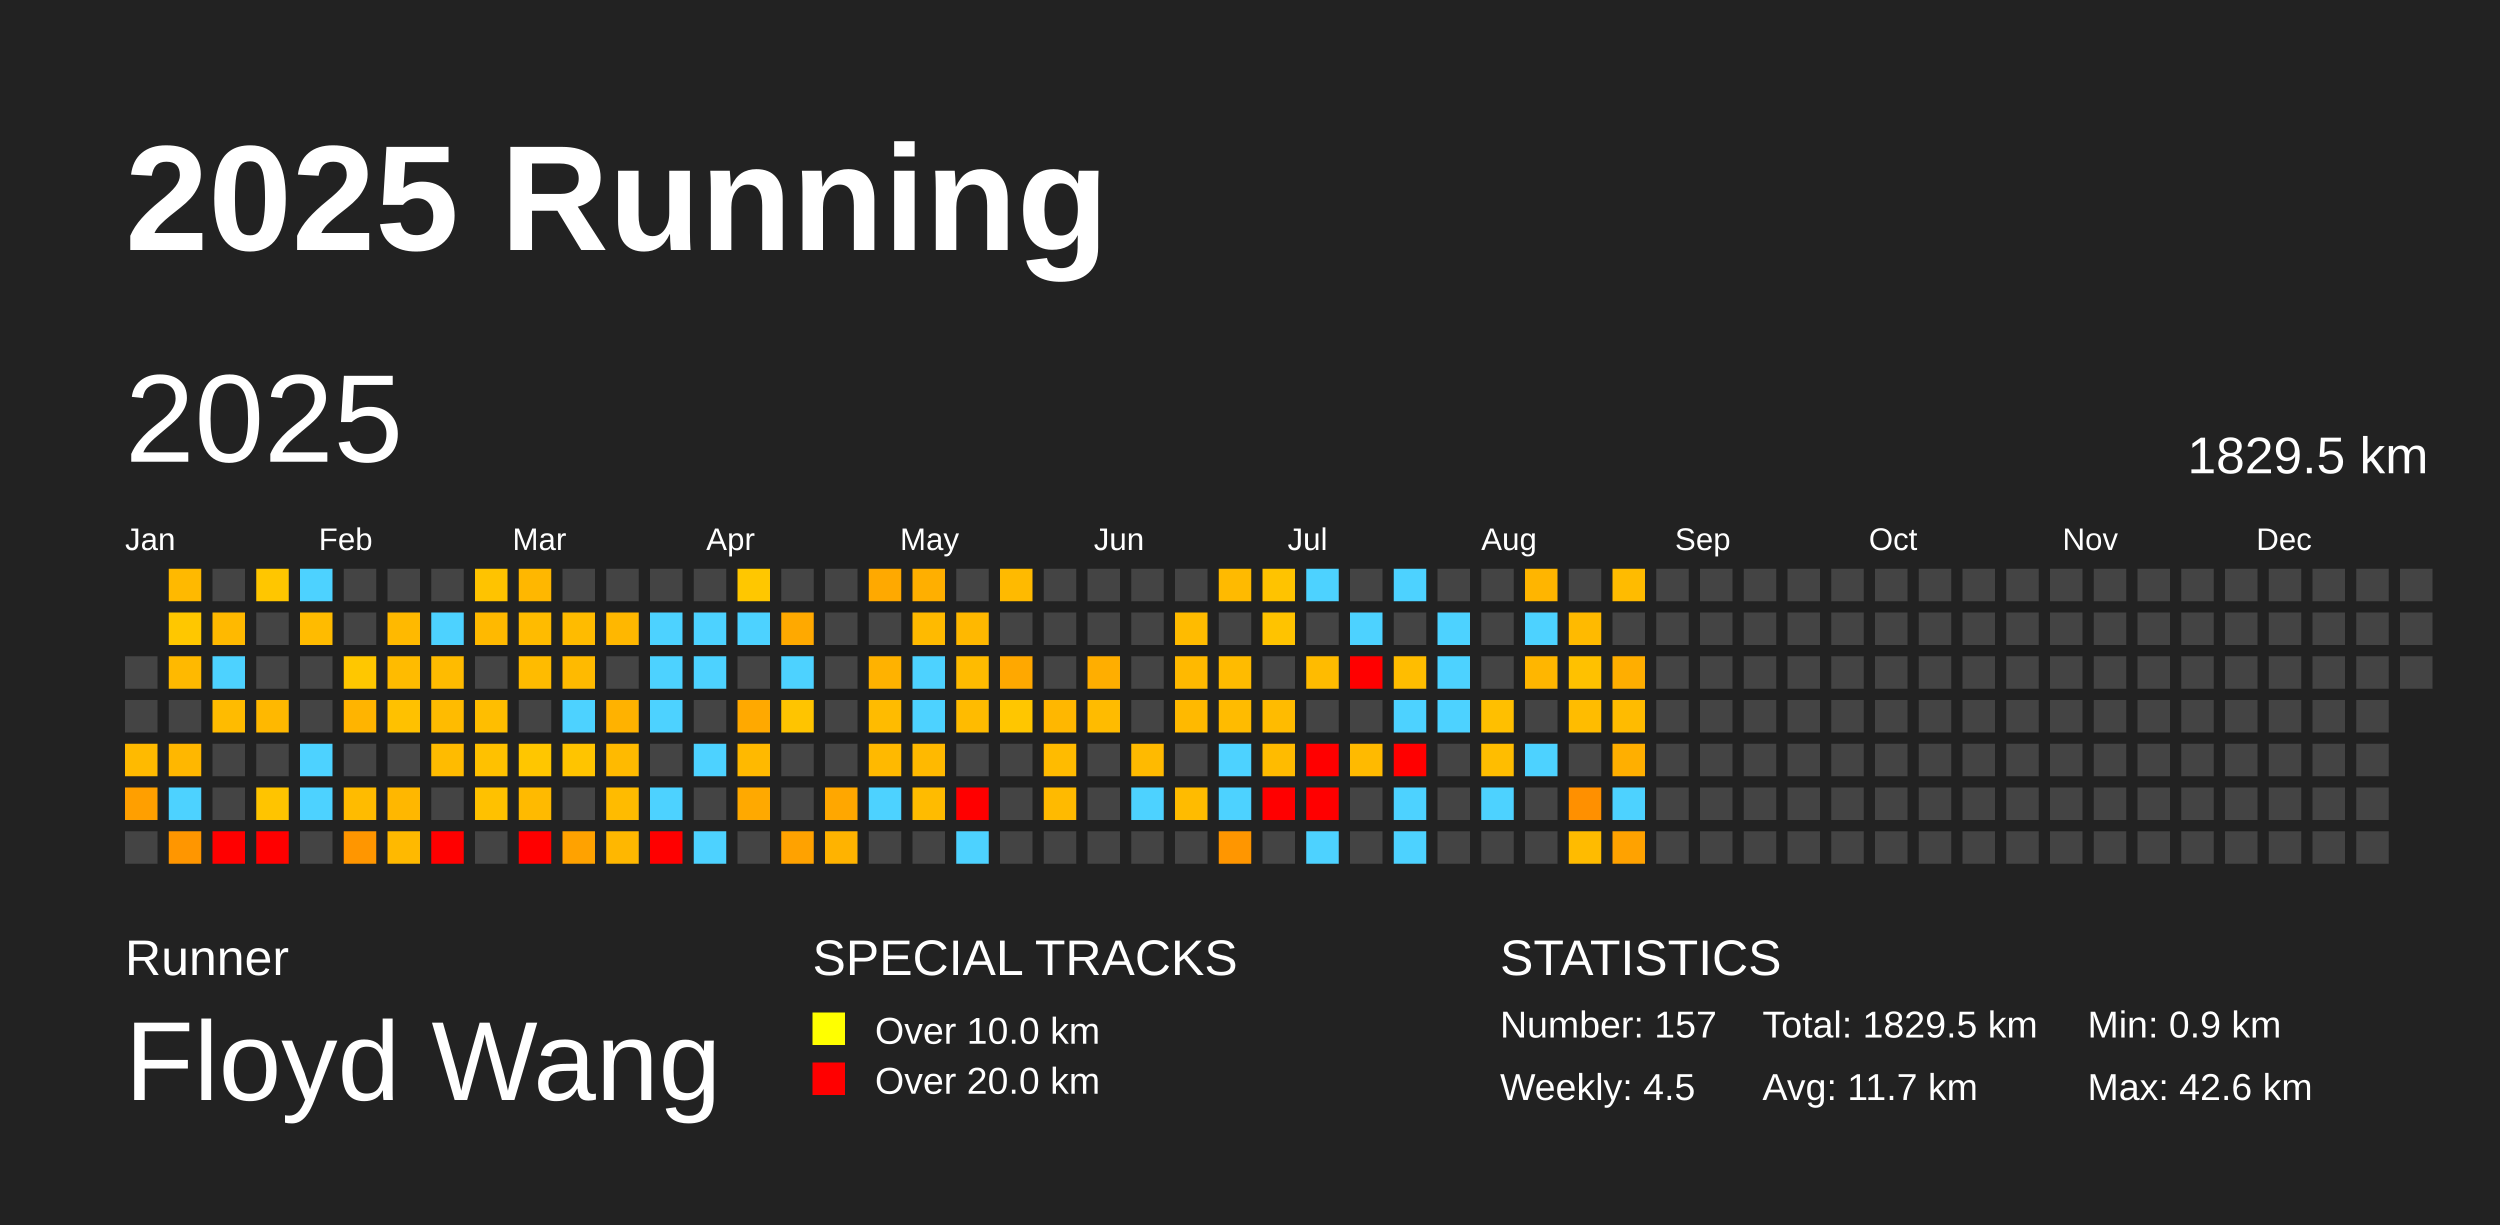
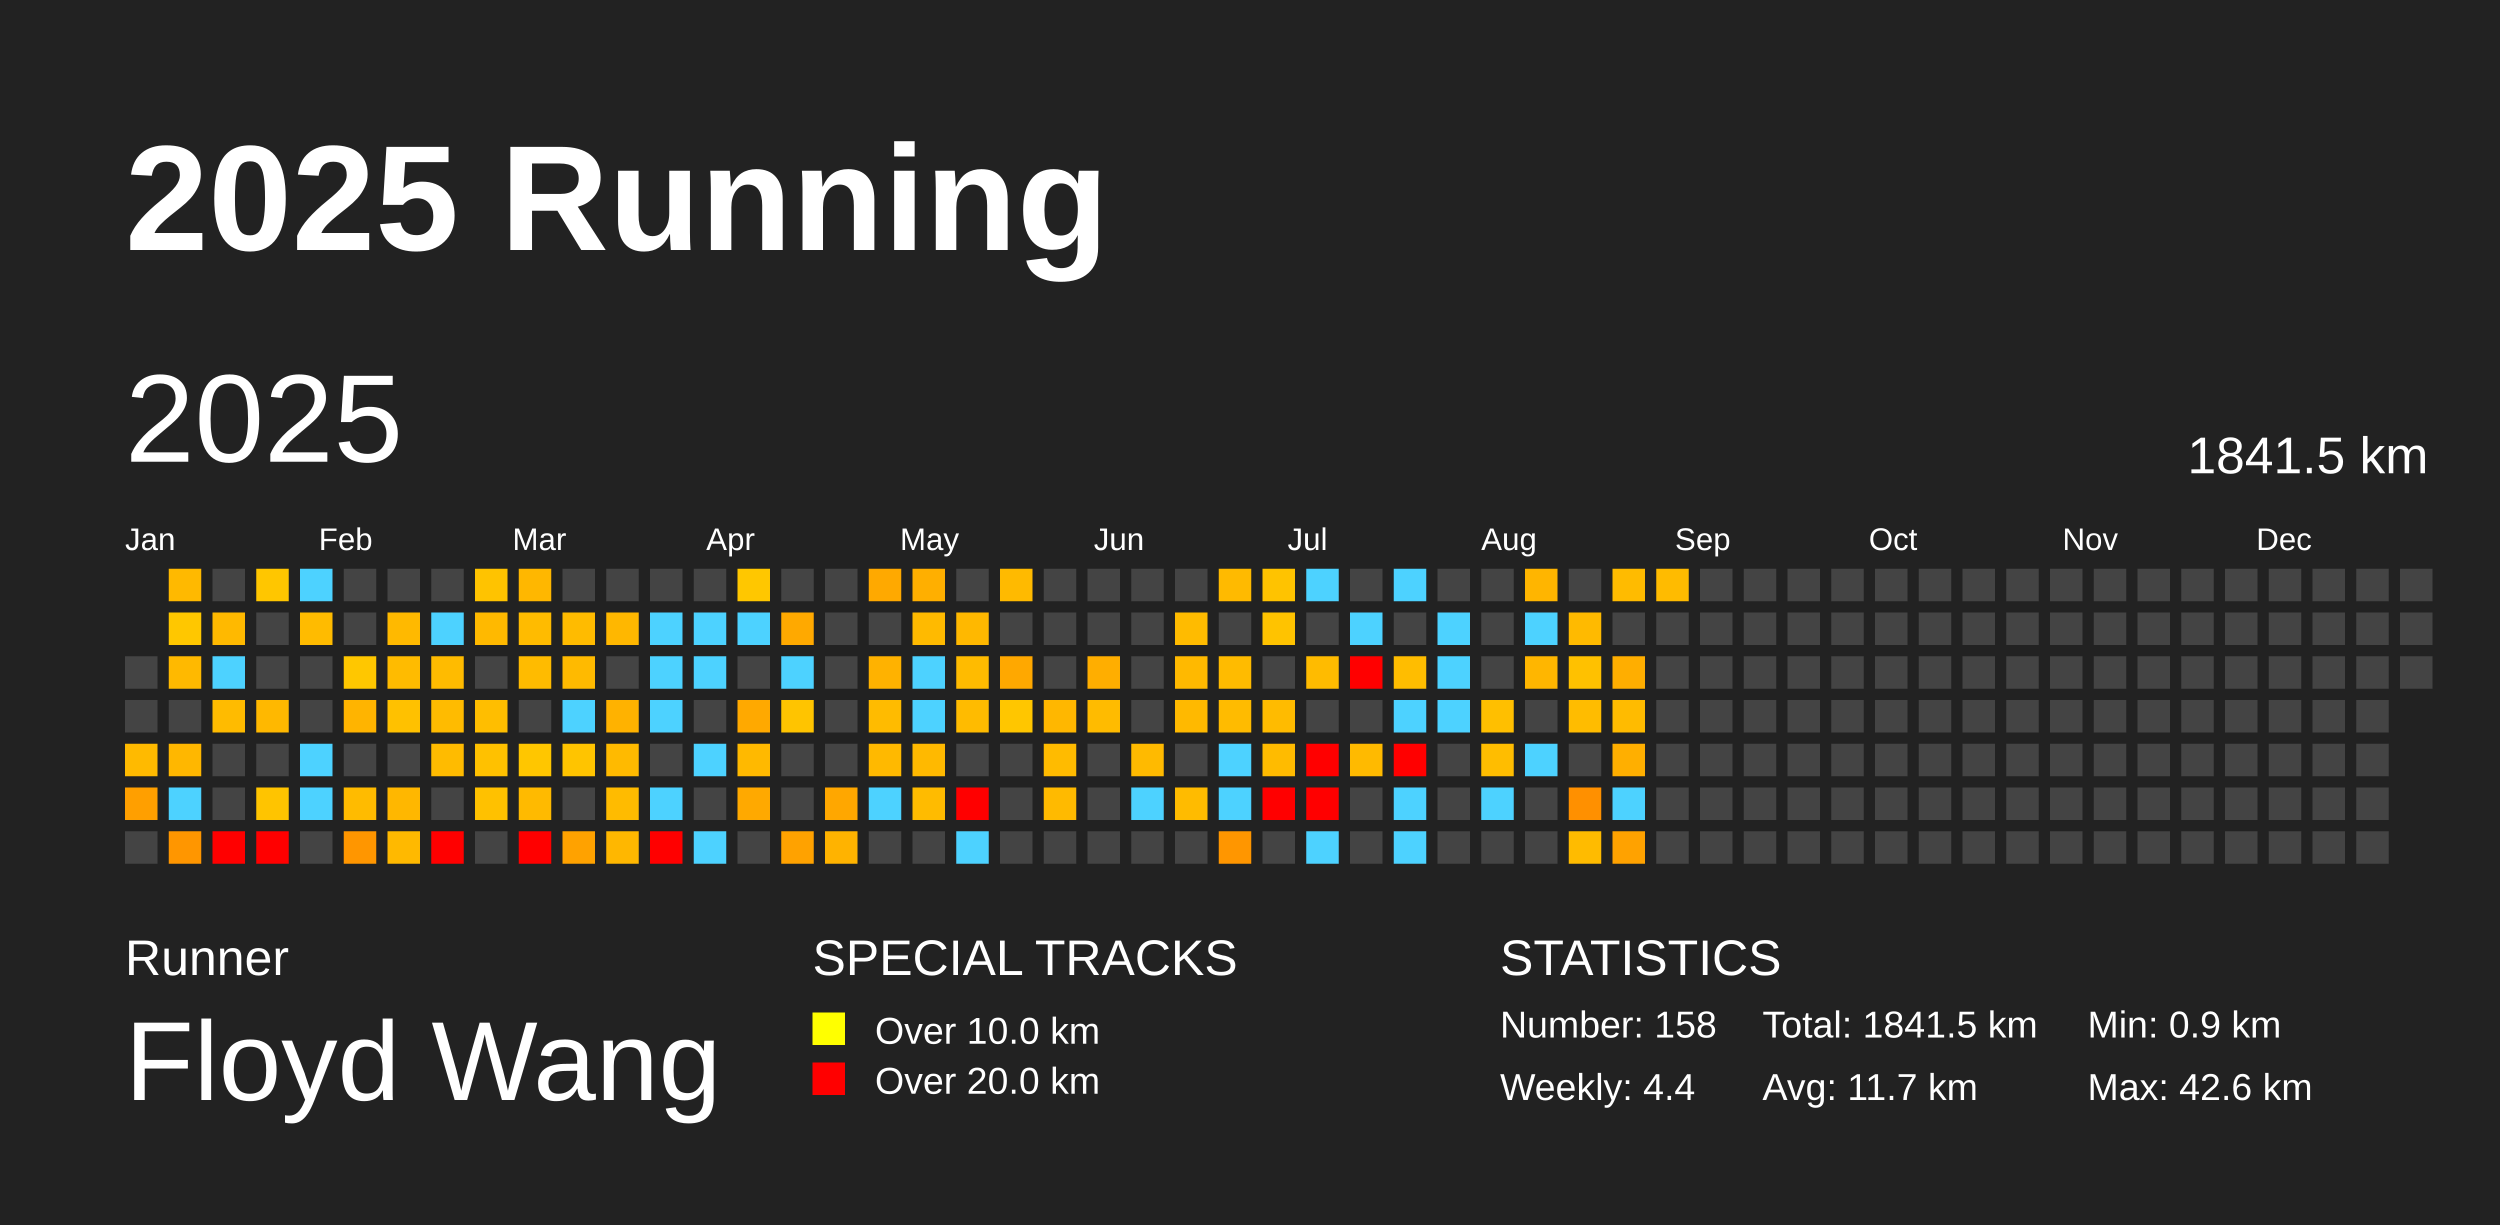
<svg xmlns="http://www.w3.org/2000/svg" baseProfile="full" height="98mm" version="1.1" viewBox="0,0,200,98" width="200mm">
  <defs />
  <rect fill="#222222" height="98" width="200" x="0" y="0" />
  <text fill="#FFFFFF" style="font-size:12px; font-family:Arial; font-weight:bold;" x="10" y="20">2025 Running</text>
  <text fill="#FFFFFF" style="font-size:4px; font-family:Arial" x="10" y="78">Runner</text>
  <text fill="#FFFFFF" style="font-size:9px; font-family:Arial" x="10" y="88">Floyd Wang</text>
  <text fill="#FFFFFF" style="font-size:4px; font-family:Arial" x="65" y="78">SPECIAL TRACKS</text>
  <rect fill="yellow" height="2.6" width="2.6" x="65" y="81" />
  <text fill="#FFFFFF" style="font-size:3px; font-family:Arial" x="70" y="83.5">Over 10.0 km</text>
  <rect fill="red" height="2.6" width="2.6" x="65" y="85" />
  <text fill="#FFFFFF" style="font-size:3px; font-family:Arial" x="70" y="87.5">Over 20.0 km</text>
  <text fill="#FFFFFF" style="font-size:4px; font-family:Arial" x="120" y="78">STATISTICS</text>
-   <text fill="#FFFFFF" style="font-size:3px; font-family:Arial" x="120" y="83">Number: 157</text>
-   <text fill="#FFFFFF" style="font-size:3px; font-family:Arial" x="120" y="88">Weekly: 4.5</text>
-   <text fill="#FFFFFF" style="font-size:3px; font-family:Arial" x="141" y="83">Total: 1829.5 km</text>
+   <text fill="#FFFFFF" style="font-size:3px; font-family:Arial" x="120" y="83">Number: 158</text>
+   <text fill="#FFFFFF" style="font-size:3px; font-family:Arial" x="120" y="88">Weekly: 4.4</text>
+   <text fill="#FFFFFF" style="font-size:3px; font-family:Arial" x="141" y="83">Total: 1841.5 km</text>
  <text fill="#FFFFFF" style="font-size:3px; font-family:Arial" x="141" y="88">Avg: 11.7 km</text>
  <text fill="#FFFFFF" style="font-size:3px; font-family:Arial" x="167" y="83">Min: 0.9 km</text>
  <text fill="#FFFFFF" style="font-size:3px; font-family:Arial" x="167" y="88">Max: 42.6 km</text>
  <text dominant-baseline="hanging" fill="#FFFFFF" style="font-size:10.0px; font-family:Arial;" x="10" y="30">2025</text>
-   <text dominant-baseline="hanging" fill="#FFFFFF" style="font-size:4.125px; font-family:Arial;" x="175" y="35">1829.5 km</text>
+   <text dominant-baseline="hanging" fill="#FFFFFF" style="font-size:4.125px; font-family:Arial;" x="175" y="35">1841.5 km</text>
  <text fill="#FFFFFF" style="font-size:2.5px; font-family:Arial" x="10.0" y="44">Jan</text>
  <text fill="#FFFFFF" style="font-size:2.5px; font-family:Arial" x="25.5" y="44">Feb</text>
  <text fill="#FFFFFF" style="font-size:2.5px; font-family:Arial" x="41.0" y="44">Mar</text>
  <text fill="#FFFFFF" style="font-size:2.5px; font-family:Arial" x="56.5" y="44">Apr</text>
  <text fill="#FFFFFF" style="font-size:2.5px; font-family:Arial" x="72.0" y="44">May</text>
  <text fill="#FFFFFF" style="font-size:2.5px; font-family:Arial" x="87.5" y="44">Jun</text>
  <text fill="#FFFFFF" style="font-size:2.5px; font-family:Arial" x="103.0" y="44">Jul</text>
  <text fill="#FFFFFF" style="font-size:2.5px; font-family:Arial" x="118.5" y="44">Aug</text>
  <text fill="#FFFFFF" style="font-size:2.5px; font-family:Arial" x="134.0" y="44">Sep</text>
  <text fill="#FFFFFF" style="font-size:2.5px; font-family:Arial" x="149.5" y="44">Oct</text>
  <text fill="#FFFFFF" style="font-size:2.5px; font-family:Arial" x="165.0" y="44">Nov</text>
  <text fill="#FFFFFF" style="font-size:2.5px; font-family:Arial" x="180.5" y="44">Dec</text>
  <rect fill="#444444" height="2.6" width="2.6" x="10.0" y="52.5" />
  <rect fill="#444444" height="2.6" width="2.6" x="10.0" y="56.0" />
  <rect fill="#ffba00" height="2.6" width="2.6" x="10.0" y="59.5" />
  <rect fill="#ff9f00" height="2.6" width="2.6" x="10.0" y="63.0" />
  <rect fill="#444444" height="2.6" width="2.6" x="10.0" y="66.5" />
  <rect fill="#ffb900" height="2.6" width="2.6" x="13.5" y="45.5" />
  <rect fill="#ffc700" height="2.6" width="2.6" x="13.5" y="49.0" />
  <rect fill="#ffb900" height="2.6" width="2.6" x="13.5" y="52.5" />
  <rect fill="#444444" height="2.6" width="2.6" x="13.5" y="56.0" />
  <rect fill="#ffb700" height="2.6" width="2.6" x="13.5" y="59.5" />
  <rect fill="#4dd2ff" height="2.6" width="2.6" x="13.5" y="63.0" />
  <rect fill="#ff9600" height="2.6" width="2.6" x="13.5" y="66.5" />
  <rect fill="#444444" height="2.6" width="2.6" x="17.0" y="45.5" />
  <rect fill="#ffb900" height="2.6" width="2.6" x="17.0" y="49.0" />
  <rect fill="#4dd2ff" height="2.6" width="2.6" x="17.0" y="52.5" />
  <rect fill="#ffbb00" height="2.6" width="2.6" x="17.0" y="56.0" />
  <rect fill="#444444" height="2.6" width="2.6" x="17.0" y="59.5" />
  <rect fill="#444444" height="2.6" width="2.6" x="17.0" y="63.0" />
  <rect fill="red" height="2.6" width="2.6" x="17.0" y="66.5" />
  <rect fill="#ffc600" height="2.6" width="2.6" x="20.5" y="45.5" />
  <rect fill="#444444" height="2.6" width="2.6" x="20.5" y="49.0" />
  <rect fill="#444444" height="2.6" width="2.6" x="20.5" y="52.5" />
  <rect fill="#ffb800" height="2.6" width="2.6" x="20.5" y="56.0" />
  <rect fill="#444444" height="2.6" width="2.6" x="20.5" y="59.5" />
  <rect fill="#ffc400" height="2.6" width="2.6" x="20.5" y="63.0" />
  <rect fill="red" height="2.6" width="2.6" x="20.5" y="66.5" />
  <rect fill="#4dd2ff" height="2.6" width="2.6" x="24.0" y="45.5" />
  <rect fill="#ffbb00" height="2.6" width="2.6" x="24.0" y="49.0" />
  <rect fill="#444444" height="2.6" width="2.6" x="24.0" y="52.5" />
  <rect fill="#444444" height="2.6" width="2.6" x="24.0" y="56.0" />
  <rect fill="#4dd2ff" height="2.6" width="2.6" x="24.0" y="59.5" />
  <rect fill="#4dd2ff" height="2.6" width="2.6" x="24.0" y="63.0" />
  <rect fill="#444444" height="2.6" width="2.6" x="24.0" y="66.5" />
  <rect fill="#444444" height="2.6" width="2.6" x="27.5" y="45.5" />
  <rect fill="#444444" height="2.6" width="2.6" x="27.5" y="49.0" />
  <rect fill="#ffc700" height="2.6" width="2.6" x="27.5" y="52.5" />
  <rect fill="#ffb400" height="2.6" width="2.6" x="27.5" y="56.0" />
  <rect fill="#444444" height="2.6" width="2.6" x="27.5" y="59.5" />
  <rect fill="#ffbb00" height="2.6" width="2.6" x="27.5" y="63.0" />
  <rect fill="#ff9600" height="2.6" width="2.6" x="27.5" y="66.5" />
  <rect fill="#444444" height="2.6" width="2.6" x="31.0" y="45.5" />
  <rect fill="#ffb900" height="2.6" width="2.6" x="31.0" y="49.0" />
  <rect fill="#ffbb00" height="2.6" width="2.6" x="31.0" y="52.5" />
  <rect fill="#ffc100" height="2.6" width="2.6" x="31.0" y="56.0" />
  <rect fill="#444444" height="2.6" width="2.6" x="31.0" y="59.5" />
  <rect fill="#ffb700" height="2.6" width="2.6" x="31.0" y="63.0" />
  <rect fill="#ffb900" height="2.6" width="2.6" x="31.0" y="66.5" />
  <rect fill="#444444" height="2.6" width="2.6" x="34.5" y="45.5" />
  <rect fill="#4dd2ff" height="2.6" width="2.6" x="34.5" y="49.0" />
  <rect fill="#ffbb00" height="2.6" width="2.6" x="34.5" y="52.5" />
  <rect fill="#ffbb00" height="2.6" width="2.6" x="34.5" y="56.0" />
  <rect fill="#ffbb00" height="2.6" width="2.6" x="34.5" y="59.5" />
  <rect fill="#444444" height="2.6" width="2.6" x="34.5" y="63.0" />
  <rect fill="red" height="2.6" width="2.6" x="34.5" y="66.5" />
  <rect fill="#ffc300" height="2.6" width="2.6" x="38.0" y="45.5" />
  <rect fill="#ffb900" height="2.6" width="2.6" x="38.0" y="49.0" />
  <rect fill="#444444" height="2.6" width="2.6" x="38.0" y="52.5" />
  <rect fill="#ffbe00" height="2.6" width="2.6" x="38.0" y="56.0" />
  <rect fill="#ffc100" height="2.6" width="2.6" x="38.0" y="59.5" />
  <rect fill="#ffc100" height="2.6" width="2.6" x="38.0" y="63.0" />
  <rect fill="#444444" height="2.6" width="2.6" x="38.0" y="66.5" />
  <rect fill="#ffb700" height="2.6" width="2.6" x="41.5" y="45.5" />
  <rect fill="#ffbb00" height="2.6" width="2.6" x="41.5" y="49.0" />
  <rect fill="#ffbb00" height="2.6" width="2.6" x="41.5" y="52.5" />
  <rect fill="#444444" height="2.6" width="2.6" x="41.5" y="56.0" />
  <rect fill="#ffc600" height="2.6" width="2.6" x="41.5" y="59.5" />
  <rect fill="#ffba00" height="2.6" width="2.6" x="41.5" y="63.0" />
  <rect fill="red" height="2.6" width="2.6" x="41.5" y="66.5" />
  <rect fill="#444444" height="2.6" width="2.6" x="45.0" y="45.5" />
  <rect fill="#ffbb00" height="2.6" width="2.6" x="45.0" y="49.0" />
  <rect fill="#ffba00" height="2.6" width="2.6" x="45.0" y="52.5" />
  <rect fill="#4dd2ff" height="2.6" width="2.6" x="45.0" y="56.0" />
  <rect fill="#ffc400" height="2.6" width="2.6" x="45.0" y="59.5" />
  <rect fill="#444444" height="2.6" width="2.6" x="45.0" y="63.0" />
  <rect fill="#ffa200" height="2.6" width="2.6" x="45.0" y="66.5" />
  <rect fill="#444444" height="2.6" width="2.6" x="48.5" y="45.5" />
  <rect fill="#ffb700" height="2.6" width="2.6" x="48.5" y="49.0" />
  <rect fill="#444444" height="2.6" width="2.6" x="48.5" y="52.5" />
  <rect fill="#ffb200" height="2.6" width="2.6" x="48.5" y="56.0" />
  <rect fill="#ffba00" height="2.6" width="2.6" x="48.5" y="59.5" />
  <rect fill="#ffbb00" height="2.6" width="2.6" x="48.5" y="63.0" />
  <rect fill="#ffb700" height="2.6" width="2.6" x="48.5" y="66.5" />
  <rect fill="#444444" height="2.6" width="2.6" x="52.0" y="45.5" />
  <rect fill="#4dd2ff" height="2.6" width="2.6" x="52.0" y="49.0" />
  <rect fill="#4dd2ff" height="2.6" width="2.6" x="52.0" y="52.5" />
  <rect fill="#4dd2ff" height="2.6" width="2.6" x="52.0" y="56.0" />
  <rect fill="#444444" height="2.6" width="2.6" x="52.0" y="59.5" />
  <rect fill="#4dd2ff" height="2.6" width="2.6" x="52.0" y="63.0" />
  <rect fill="red" height="2.6" width="2.6" x="52.0" y="66.5" />
  <rect fill="#444444" height="2.6" width="2.6" x="55.5" y="45.5" />
  <rect fill="#4dd2ff" height="2.6" width="2.6" x="55.5" y="49.0" />
  <rect fill="#4dd2ff" height="2.6" width="2.6" x="55.5" y="52.5" />
  <rect fill="#444444" height="2.6" width="2.6" x="55.5" y="56.0" />
  <rect fill="#4dd2ff" height="2.6" width="2.6" x="55.5" y="59.5" />
  <rect fill="#444444" height="2.6" width="2.6" x="55.5" y="63.0" />
  <rect fill="#4dd2ff" height="2.6" width="2.6" x="55.5" y="66.5" />
  <rect fill="#ffc700" height="2.6" width="2.6" x="59.0" y="45.5" />
  <rect fill="#4dd2ff" height="2.6" width="2.6" x="59.0" y="49.0" />
  <rect fill="#444444" height="2.6" width="2.6" x="59.0" y="52.5" />
  <rect fill="#ffa900" height="2.6" width="2.6" x="59.0" y="56.0" />
  <rect fill="#ffb900" height="2.6" width="2.6" x="59.0" y="59.5" />
  <rect fill="#ffa900" height="2.6" width="2.6" x="59.0" y="63.0" />
  <rect fill="#444444" height="2.6" width="2.6" x="59.0" y="66.5" />
  <rect fill="#444444" height="2.6" width="2.6" x="62.5" y="45.5" />
  <rect fill="#ffa900" height="2.6" width="2.6" x="62.5" y="49.0" />
  <rect fill="#4dd2ff" height="2.6" width="2.6" x="62.5" y="52.5" />
  <rect fill="#ffc400" height="2.6" width="2.6" x="62.5" y="56.0" />
  <rect fill="#444444" height="2.6" width="2.6" x="62.5" y="59.5" />
  <rect fill="#444444" height="2.6" width="2.6" x="62.5" y="63.0" />
  <rect fill="#ffa200" height="2.6" width="2.6" x="62.5" y="66.5" />
  <rect fill="#444444" height="2.6" width="2.6" x="66.0" y="45.5" />
  <rect fill="#444444" height="2.6" width="2.6" x="66.0" y="49.0" />
  <rect fill="#444444" height="2.6" width="2.6" x="66.0" y="52.5" />
  <rect fill="#444444" height="2.6" width="2.6" x="66.0" y="56.0" />
  <rect fill="#444444" height="2.6" width="2.6" x="66.0" y="59.5" />
  <rect fill="#ffa700" height="2.6" width="2.6" x="66.0" y="63.0" />
  <rect fill="#ffb300" height="2.6" width="2.6" x="66.0" y="66.5" />
  <rect fill="#ffa900" height="2.6" width="2.6" x="69.5" y="45.5" />
  <rect fill="#444444" height="2.6" width="2.6" x="69.5" y="49.0" />
  <rect fill="#ffb200" height="2.6" width="2.6" x="69.5" y="52.5" />
  <rect fill="#ffbb00" height="2.6" width="2.6" x="69.5" y="56.0" />
  <rect fill="#ffb900" height="2.6" width="2.6" x="69.5" y="59.5" />
  <rect fill="#4dd2ff" height="2.6" width="2.6" x="69.5" y="63.0" />
  <rect fill="#444444" height="2.6" width="2.6" x="69.5" y="66.5" />
  <rect fill="#ffaf00" height="2.6" width="2.6" x="73.0" y="45.5" />
  <rect fill="#ffba00" height="2.6" width="2.6" x="73.0" y="49.0" />
  <rect fill="#4dd2ff" height="2.6" width="2.6" x="73.0" y="52.5" />
  <rect fill="#4dd2ff" height="2.6" width="2.6" x="73.0" y="56.0" />
  <rect fill="#ffb900" height="2.6" width="2.6" x="73.0" y="59.5" />
  <rect fill="#ffbb00" height="2.6" width="2.6" x="73.0" y="63.0" />
  <rect fill="#444444" height="2.6" width="2.6" x="73.0" y="66.5" />
  <rect fill="#444444" height="2.6" width="2.6" x="76.5" y="45.5" />
  <rect fill="#ffb800" height="2.6" width="2.6" x="76.5" y="49.0" />
  <rect fill="#ffbb00" height="2.6" width="2.6" x="76.5" y="52.5" />
  <rect fill="#ffbb00" height="2.6" width="2.6" x="76.5" y="56.0" />
  <rect fill="#444444" height="2.6" width="2.6" x="76.5" y="59.5" />
  <rect fill="red" height="2.6" width="2.6" x="76.5" y="63.0" />
  <rect fill="#4dd2ff" height="2.6" width="2.6" x="76.5" y="66.5" />
  <rect fill="#ffba00" height="2.6" width="2.6" x="80.0" y="45.5" />
  <rect fill="#444444" height="2.6" width="2.6" x="80.0" y="49.0" />
  <rect fill="#ffa800" height="2.6" width="2.6" x="80.0" y="52.5" />
  <rect fill="#ffc600" height="2.6" width="2.6" x="80.0" y="56.0" />
  <rect fill="#444444" height="2.6" width="2.6" x="80.0" y="59.5" />
  <rect fill="#444444" height="2.6" width="2.6" x="80.0" y="63.0" />
  <rect fill="#444444" height="2.6" width="2.6" x="80.0" y="66.5" />
  <rect fill="#444444" height="2.6" width="2.6" x="83.5" y="45.5" />
  <rect fill="#444444" height="2.6" width="2.6" x="83.5" y="49.0" />
  <rect fill="#444444" height="2.6" width="2.6" x="83.5" y="52.5" />
  <rect fill="#ffb700" height="2.6" width="2.6" x="83.5" y="56.0" />
  <rect fill="#ffbb00" height="2.6" width="2.6" x="83.5" y="59.5" />
  <rect fill="#ffba00" height="2.6" width="2.6" x="83.5" y="63.0" />
  <rect fill="#444444" height="2.6" width="2.6" x="83.5" y="66.5" />
  <rect fill="#444444" height="2.6" width="2.6" x="87.0" y="45.5" />
  <rect fill="#444444" height="2.6" width="2.6" x="87.0" y="49.0" />
  <rect fill="#ffae00" height="2.6" width="2.6" x="87.0" y="52.5" />
  <rect fill="#ffbb00" height="2.6" width="2.6" x="87.0" y="56.0" />
  <rect fill="#444444" height="2.6" width="2.6" x="87.0" y="59.5" />
  <rect fill="#444444" height="2.6" width="2.6" x="87.0" y="63.0" />
  <rect fill="#444444" height="2.6" width="2.6" x="87.0" y="66.5" />
  <rect fill="#444444" height="2.6" width="2.6" x="90.5" y="45.5" />
  <rect fill="#444444" height="2.6" width="2.6" x="90.5" y="49.0" />
  <rect fill="#444444" height="2.6" width="2.6" x="90.5" y="52.5" />
  <rect fill="#444444" height="2.6" width="2.6" x="90.5" y="56.0" />
  <rect fill="#ffba00" height="2.6" width="2.6" x="90.5" y="59.5" />
  <rect fill="#4dd2ff" height="2.6" width="2.6" x="90.5" y="63.0" />
  <rect fill="#444444" height="2.6" width="2.6" x="90.5" y="66.5" />
  <rect fill="#444444" height="2.6" width="2.6" x="94.0" y="45.5" />
  <rect fill="#ffbb00" height="2.6" width="2.6" x="94.0" y="49.0" />
  <rect fill="#ffb900" height="2.6" width="2.6" x="94.0" y="52.5" />
  <rect fill="#ffb900" height="2.6" width="2.6" x="94.0" y="56.0" />
  <rect fill="#444444" height="2.6" width="2.6" x="94.0" y="59.5" />
  <rect fill="#ffbb00" height="2.6" width="2.6" x="94.0" y="63.0" />
  <rect fill="#444444" height="2.6" width="2.6" x="94.0" y="66.5" />
  <rect fill="#ffba00" height="2.6" width="2.6" x="97.5" y="45.5" />
  <rect fill="#444444" height="2.6" width="2.6" x="97.5" y="49.0" />
  <rect fill="#ffbb00" height="2.6" width="2.6" x="97.5" y="52.5" />
  <rect fill="#ffbb00" height="2.6" width="2.6" x="97.5" y="56.0" />
  <rect fill="#4dd2ff" height="2.6" width="2.6" x="97.5" y="59.5" />
  <rect fill="#4dd2ff" height="2.6" width="2.6" x="97.5" y="63.0" />
  <rect fill="#ff9600" height="2.6" width="2.6" x="97.5" y="66.5" />
  <rect fill="#ffc300" height="2.6" width="2.6" x="101.0" y="45.5" />
  <rect fill="#ffc300" height="2.6" width="2.6" x="101.0" y="49.0" />
  <rect fill="#444444" height="2.6" width="2.6" x="101.0" y="52.5" />
  <rect fill="#ffbb00" height="2.6" width="2.6" x="101.0" y="56.0" />
  <rect fill="#ffbb00" height="2.6" width="2.6" x="101.0" y="59.5" />
  <rect fill="red" height="2.6" width="2.6" x="101.0" y="63.0" />
  <rect fill="#444444" height="2.6" width="2.6" x="101.0" y="66.5" />
  <rect fill="#4dd2ff" height="2.6" width="2.6" x="104.5" y="45.5" />
  <rect fill="#444444" height="2.6" width="2.6" x="104.5" y="49.0" />
  <rect fill="#ffbb00" height="2.6" width="2.6" x="104.5" y="52.5" />
  <rect fill="#444444" height="2.6" width="2.6" x="104.5" y="56.0" />
  <rect fill="red" height="2.6" width="2.6" x="104.5" y="59.5" />
  <rect fill="red" height="2.6" width="2.6" x="104.5" y="63.0" />
  <rect fill="#4dd2ff" height="2.6" width="2.6" x="104.5" y="66.5" />
  <rect fill="#444444" height="2.6" width="2.6" x="108.0" y="45.5" />
  <rect fill="#4dd2ff" height="2.6" width="2.6" x="108.0" y="49.0" />
  <rect fill="red" height="2.6" width="2.6" x="108.0" y="52.5" />
  <rect fill="#444444" height="2.6" width="2.6" x="108.0" y="56.0" />
  <rect fill="#ffba00" height="2.6" width="2.6" x="108.0" y="59.5" />
  <rect fill="#444444" height="2.6" width="2.6" x="108.0" y="63.0" />
  <rect fill="#444444" height="2.6" width="2.6" x="108.0" y="66.5" />
  <rect fill="#4dd2ff" height="2.6" width="2.6" x="111.5" y="45.5" />
  <rect fill="#444444" height="2.6" width="2.6" x="111.5" y="49.0" />
  <rect fill="#ffbd00" height="2.6" width="2.6" x="111.5" y="52.5" />
  <rect fill="#4dd2ff" height="2.6" width="2.6" x="111.5" y="56.0" />
  <rect fill="red" height="2.6" width="2.6" x="111.5" y="59.5" />
  <rect fill="#4dd2ff" height="2.6" width="2.6" x="111.5" y="63.0" />
  <rect fill="#4dd2ff" height="2.6" width="2.6" x="111.5" y="66.5" />
  <rect fill="#444444" height="2.6" width="2.6" x="115.0" y="45.5" />
  <rect fill="#4dd2ff" height="2.6" width="2.6" x="115.0" y="49.0" />
  <rect fill="#4dd2ff" height="2.6" width="2.6" x="115.0" y="52.5" />
  <rect fill="#4dd2ff" height="2.6" width="2.6" x="115.0" y="56.0" />
  <rect fill="#444444" height="2.6" width="2.6" x="115.0" y="59.5" />
  <rect fill="#444444" height="2.6" width="2.6" x="115.0" y="63.0" />
  <rect fill="#444444" height="2.6" width="2.6" x="115.0" y="66.5" />
  <rect fill="#444444" height="2.6" width="2.6" x="118.5" y="45.5" />
  <rect fill="#444444" height="2.6" width="2.6" x="118.5" y="49.0" />
  <rect fill="#444444" height="2.6" width="2.6" x="118.5" y="52.5" />
  <rect fill="#ffbf00" height="2.6" width="2.6" x="118.5" y="56.0" />
  <rect fill="#ffbd00" height="2.6" width="2.6" x="118.5" y="59.5" />
  <rect fill="#4dd2ff" height="2.6" width="2.6" x="118.5" y="63.0" />
  <rect fill="#444444" height="2.6" width="2.6" x="118.5" y="66.5" />
  <rect fill="#ffb500" height="2.6" width="2.6" x="122.0" y="45.5" />
  <rect fill="#4dd2ff" height="2.6" width="2.6" x="122.0" y="49.0" />
  <rect fill="#ffb600" height="2.6" width="2.6" x="122.0" y="52.5" />
  <rect fill="#444444" height="2.6" width="2.6" x="122.0" y="56.0" />
  <rect fill="#4dd2ff" height="2.6" width="2.6" x="122.0" y="59.5" />
  <rect fill="#444444" height="2.6" width="2.6" x="122.0" y="63.0" />
  <rect fill="#444444" height="2.6" width="2.6" x="122.0" y="66.5" />
  <rect fill="#444444" height="2.6" width="2.6" x="125.5" y="45.5" />
  <rect fill="#ffba00" height="2.6" width="2.6" x="125.5" y="49.0" />
  <rect fill="#ffc100" height="2.6" width="2.6" x="125.5" y="52.5" />
  <rect fill="#ffbc00" height="2.6" width="2.6" x="125.5" y="56.0" />
  <rect fill="#444444" height="2.6" width="2.6" x="125.5" y="59.5" />
  <rect fill="#ff9000" height="2.6" width="2.6" x="125.5" y="63.0" />
  <rect fill="#ffbb00" height="2.6" width="2.6" x="125.5" y="66.5" />
  <rect fill="#ffbb00" height="2.6" width="2.6" x="129.0" y="45.5" />
  <rect fill="#444444" height="2.6" width="2.6" x="129.0" y="49.0" />
  <rect fill="#ffae00" height="2.6" width="2.6" x="129.0" y="52.5" />
  <rect fill="#ffbb00" height="2.6" width="2.6" x="129.0" y="56.0" />
  <rect fill="#ffaf00" height="2.6" width="2.6" x="129.0" y="59.5" />
  <rect fill="#4dd2ff" height="2.6" width="2.6" x="129.0" y="63.0" />
  <rect fill="#ffa200" height="2.6" width="2.6" x="129.0" y="66.5" />
-   <rect fill="#444444" height="2.6" width="2.6" x="132.5" y="45.5" />
+   <rect fill="#ffbb00" height="2.6" width="2.6" x="132.5" y="45.5" />
  <rect fill="#444444" height="2.6" width="2.6" x="132.5" y="49.0" />
  <rect fill="#444444" height="2.6" width="2.6" x="132.5" y="52.5" />
  <rect fill="#444444" height="2.6" width="2.6" x="132.5" y="56.0" />
  <rect fill="#444444" height="2.6" width="2.6" x="132.5" y="59.5" />
  <rect fill="#444444" height="2.6" width="2.6" x="132.5" y="63.0" />
  <rect fill="#444444" height="2.6" width="2.6" x="132.5" y="66.5" />
  <rect fill="#444444" height="2.6" width="2.6" x="136.0" y="45.5" />
  <rect fill="#444444" height="2.6" width="2.6" x="136.0" y="49.0" />
  <rect fill="#444444" height="2.6" width="2.6" x="136.0" y="52.5" />
  <rect fill="#444444" height="2.6" width="2.6" x="136.0" y="56.0" />
  <rect fill="#444444" height="2.6" width="2.6" x="136.0" y="59.5" />
  <rect fill="#444444" height="2.6" width="2.6" x="136.0" y="63.0" />
  <rect fill="#444444" height="2.6" width="2.6" x="136.0" y="66.5" />
  <rect fill="#444444" height="2.6" width="2.6" x="139.5" y="45.5" />
  <rect fill="#444444" height="2.6" width="2.6" x="139.5" y="49.0" />
  <rect fill="#444444" height="2.6" width="2.6" x="139.5" y="52.5" />
  <rect fill="#444444" height="2.6" width="2.6" x="139.5" y="56.0" />
  <rect fill="#444444" height="2.6" width="2.6" x="139.5" y="59.5" />
  <rect fill="#444444" height="2.6" width="2.6" x="139.5" y="63.0" />
  <rect fill="#444444" height="2.6" width="2.6" x="139.5" y="66.5" />
  <rect fill="#444444" height="2.6" width="2.6" x="143.0" y="45.5" />
  <rect fill="#444444" height="2.6" width="2.6" x="143.0" y="49.0" />
  <rect fill="#444444" height="2.6" width="2.6" x="143.0" y="52.5" />
  <rect fill="#444444" height="2.6" width="2.6" x="143.0" y="56.0" />
  <rect fill="#444444" height="2.6" width="2.6" x="143.0" y="59.5" />
  <rect fill="#444444" height="2.6" width="2.6" x="143.0" y="63.0" />
  <rect fill="#444444" height="2.6" width="2.6" x="143.0" y="66.5" />
  <rect fill="#444444" height="2.6" width="2.6" x="146.5" y="45.5" />
  <rect fill="#444444" height="2.6" width="2.6" x="146.5" y="49.0" />
  <rect fill="#444444" height="2.6" width="2.6" x="146.5" y="52.5" />
  <rect fill="#444444" height="2.6" width="2.6" x="146.5" y="56.0" />
  <rect fill="#444444" height="2.6" width="2.6" x="146.5" y="59.5" />
  <rect fill="#444444" height="2.6" width="2.6" x="146.5" y="63.0" />
  <rect fill="#444444" height="2.6" width="2.6" x="146.5" y="66.5" />
  <rect fill="#444444" height="2.6" width="2.6" x="150.0" y="45.5" />
  <rect fill="#444444" height="2.6" width="2.6" x="150.0" y="49.0" />
  <rect fill="#444444" height="2.6" width="2.6" x="150.0" y="52.5" />
  <rect fill="#444444" height="2.6" width="2.6" x="150.0" y="56.0" />
  <rect fill="#444444" height="2.6" width="2.6" x="150.0" y="59.5" />
  <rect fill="#444444" height="2.6" width="2.6" x="150.0" y="63.0" />
  <rect fill="#444444" height="2.6" width="2.6" x="150.0" y="66.5" />
  <rect fill="#444444" height="2.6" width="2.6" x="153.5" y="45.5" />
  <rect fill="#444444" height="2.6" width="2.6" x="153.5" y="49.0" />
  <rect fill="#444444" height="2.6" width="2.6" x="153.5" y="52.5" />
  <rect fill="#444444" height="2.6" width="2.6" x="153.5" y="56.0" />
  <rect fill="#444444" height="2.6" width="2.6" x="153.5" y="59.5" />
  <rect fill="#444444" height="2.6" width="2.6" x="153.5" y="63.0" />
  <rect fill="#444444" height="2.6" width="2.6" x="153.5" y="66.5" />
  <rect fill="#444444" height="2.6" width="2.6" x="157.0" y="45.5" />
  <rect fill="#444444" height="2.6" width="2.6" x="157.0" y="49.0" />
  <rect fill="#444444" height="2.6" width="2.6" x="157.0" y="52.5" />
  <rect fill="#444444" height="2.6" width="2.6" x="157.0" y="56.0" />
  <rect fill="#444444" height="2.6" width="2.6" x="157.0" y="59.5" />
  <rect fill="#444444" height="2.6" width="2.6" x="157.0" y="63.0" />
  <rect fill="#444444" height="2.6" width="2.6" x="157.0" y="66.5" />
  <rect fill="#444444" height="2.6" width="2.6" x="160.5" y="45.5" />
  <rect fill="#444444" height="2.6" width="2.6" x="160.5" y="49.0" />
  <rect fill="#444444" height="2.6" width="2.6" x="160.5" y="52.5" />
  <rect fill="#444444" height="2.6" width="2.6" x="160.5" y="56.0" />
  <rect fill="#444444" height="2.6" width="2.6" x="160.5" y="59.5" />
  <rect fill="#444444" height="2.6" width="2.6" x="160.5" y="63.0" />
  <rect fill="#444444" height="2.6" width="2.6" x="160.5" y="66.5" />
  <rect fill="#444444" height="2.6" width="2.6" x="164.0" y="45.5" />
  <rect fill="#444444" height="2.6" width="2.6" x="164.0" y="49.0" />
  <rect fill="#444444" height="2.6" width="2.6" x="164.0" y="52.5" />
  <rect fill="#444444" height="2.6" width="2.6" x="164.0" y="56.0" />
  <rect fill="#444444" height="2.6" width="2.6" x="164.0" y="59.5" />
  <rect fill="#444444" height="2.6" width="2.6" x="164.0" y="63.0" />
  <rect fill="#444444" height="2.6" width="2.6" x="164.0" y="66.5" />
  <rect fill="#444444" height="2.6" width="2.6" x="167.5" y="45.5" />
  <rect fill="#444444" height="2.6" width="2.6" x="167.5" y="49.0" />
  <rect fill="#444444" height="2.6" width="2.6" x="167.5" y="52.5" />
  <rect fill="#444444" height="2.6" width="2.6" x="167.5" y="56.0" />
  <rect fill="#444444" height="2.6" width="2.6" x="167.5" y="59.5" />
  <rect fill="#444444" height="2.6" width="2.6" x="167.5" y="63.0" />
  <rect fill="#444444" height="2.6" width="2.6" x="167.5" y="66.5" />
  <rect fill="#444444" height="2.6" width="2.6" x="171.0" y="45.5" />
  <rect fill="#444444" height="2.6" width="2.6" x="171.0" y="49.0" />
  <rect fill="#444444" height="2.6" width="2.6" x="171.0" y="52.5" />
  <rect fill="#444444" height="2.6" width="2.6" x="171.0" y="56.0" />
  <rect fill="#444444" height="2.6" width="2.6" x="171.0" y="59.5" />
  <rect fill="#444444" height="2.6" width="2.6" x="171.0" y="63.0" />
  <rect fill="#444444" height="2.6" width="2.6" x="171.0" y="66.5" />
  <rect fill="#444444" height="2.6" width="2.6" x="174.5" y="45.5" />
  <rect fill="#444444" height="2.6" width="2.6" x="174.5" y="49.0" />
  <rect fill="#444444" height="2.6" width="2.6" x="174.5" y="52.5" />
  <rect fill="#444444" height="2.6" width="2.6" x="174.5" y="56.0" />
  <rect fill="#444444" height="2.6" width="2.6" x="174.5" y="59.5" />
  <rect fill="#444444" height="2.6" width="2.6" x="174.5" y="63.0" />
  <rect fill="#444444" height="2.6" width="2.6" x="174.5" y="66.5" />
  <rect fill="#444444" height="2.6" width="2.6" x="178.0" y="45.5" />
  <rect fill="#444444" height="2.6" width="2.6" x="178.0" y="49.0" />
  <rect fill="#444444" height="2.6" width="2.6" x="178.0" y="52.5" />
  <rect fill="#444444" height="2.6" width="2.6" x="178.0" y="56.0" />
  <rect fill="#444444" height="2.6" width="2.6" x="178.0" y="59.5" />
  <rect fill="#444444" height="2.6" width="2.6" x="178.0" y="63.0" />
  <rect fill="#444444" height="2.6" width="2.6" x="178.0" y="66.5" />
  <rect fill="#444444" height="2.6" width="2.6" x="181.5" y="45.5" />
  <rect fill="#444444" height="2.6" width="2.6" x="181.5" y="49.0" />
  <rect fill="#444444" height="2.6" width="2.6" x="181.5" y="52.5" />
  <rect fill="#444444" height="2.6" width="2.6" x="181.5" y="56.0" />
  <rect fill="#444444" height="2.6" width="2.6" x="181.5" y="59.5" />
  <rect fill="#444444" height="2.6" width="2.6" x="181.5" y="63.0" />
  <rect fill="#444444" height="2.6" width="2.6" x="181.5" y="66.5" />
  <rect fill="#444444" height="2.6" width="2.6" x="185.0" y="45.5" />
  <rect fill="#444444" height="2.6" width="2.6" x="185.0" y="49.0" />
  <rect fill="#444444" height="2.6" width="2.6" x="185.0" y="52.5" />
  <rect fill="#444444" height="2.6" width="2.6" x="185.0" y="56.0" />
  <rect fill="#444444" height="2.6" width="2.6" x="185.0" y="59.5" />
  <rect fill="#444444" height="2.6" width="2.6" x="185.0" y="63.0" />
  <rect fill="#444444" height="2.6" width="2.6" x="185.0" y="66.5" />
  <rect fill="#444444" height="2.6" width="2.6" x="188.5" y="45.5" />
  <rect fill="#444444" height="2.6" width="2.6" x="188.5" y="49.0" />
  <rect fill="#444444" height="2.6" width="2.6" x="188.5" y="52.5" />
  <rect fill="#444444" height="2.6" width="2.6" x="188.5" y="56.0" />
  <rect fill="#444444" height="2.6" width="2.6" x="188.5" y="59.5" />
  <rect fill="#444444" height="2.6" width="2.6" x="188.5" y="63.0" />
  <rect fill="#444444" height="2.6" width="2.6" x="188.5" y="66.5" />
  <rect fill="#444444" height="2.6" width="2.6" x="192.0" y="45.5" />
  <rect fill="#444444" height="2.6" width="2.6" x="192.0" y="49.0" />
  <rect fill="#444444" height="2.6" width="2.6" x="192.0" y="52.5" />
</svg>
